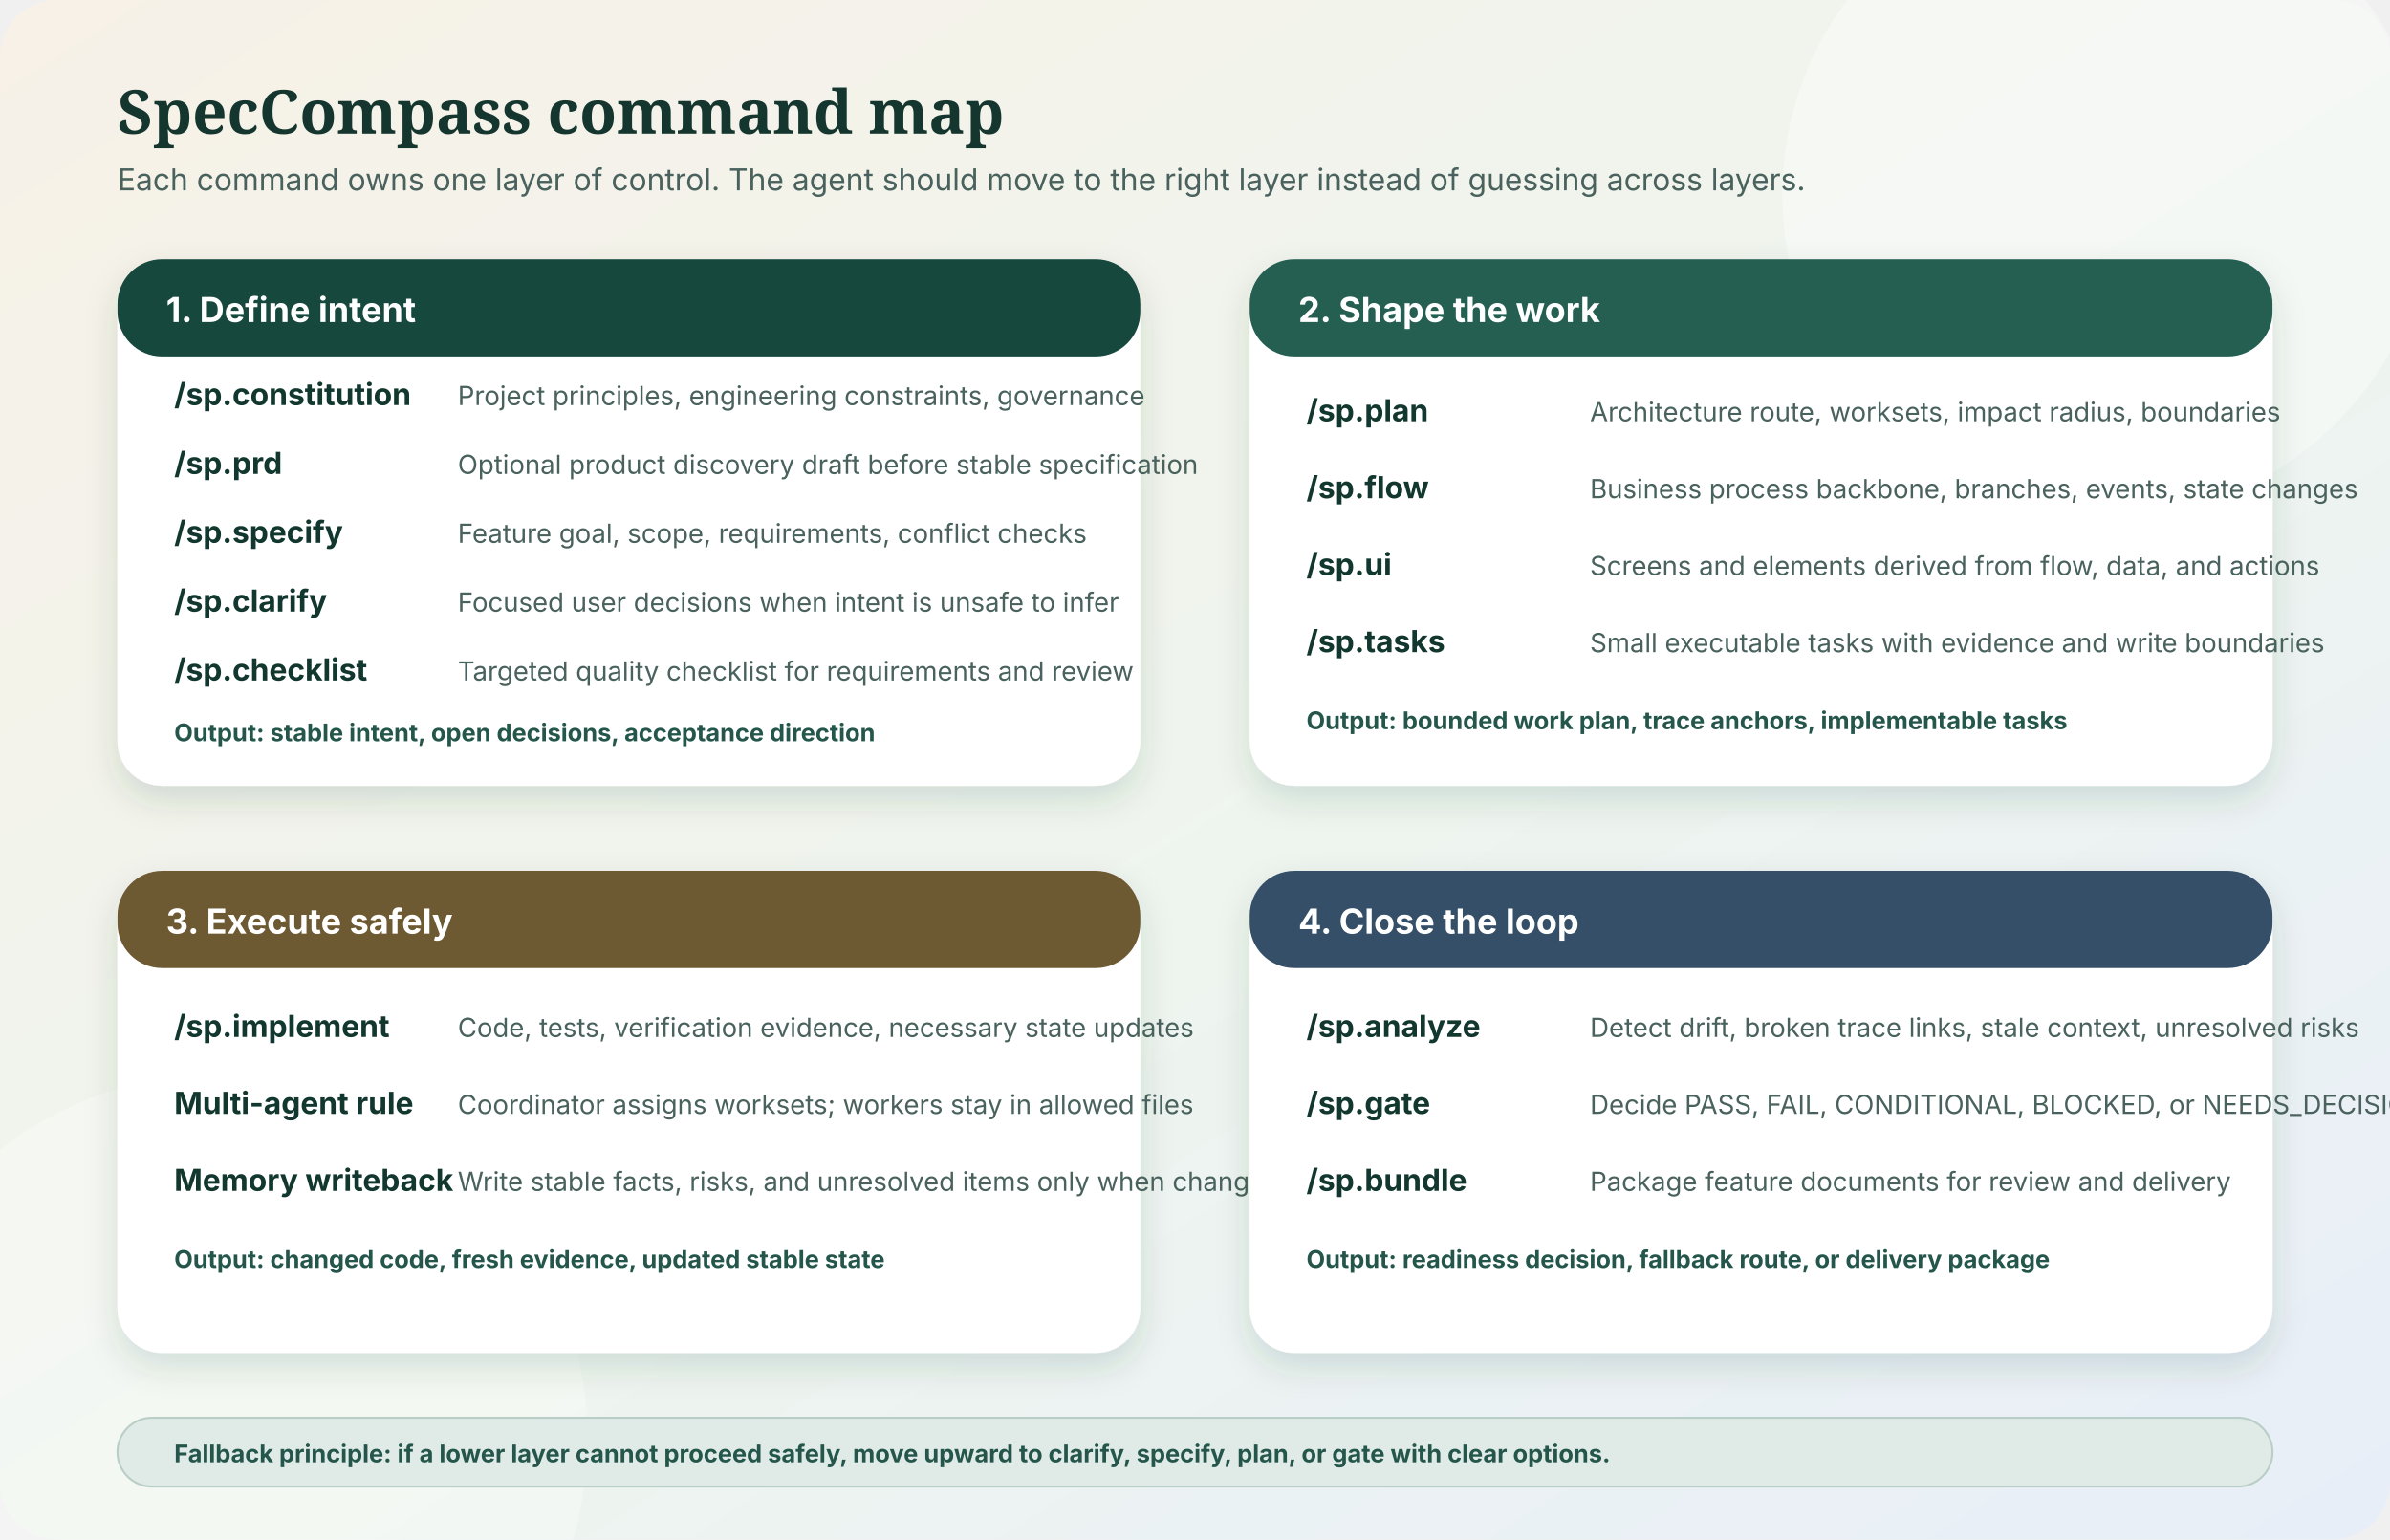
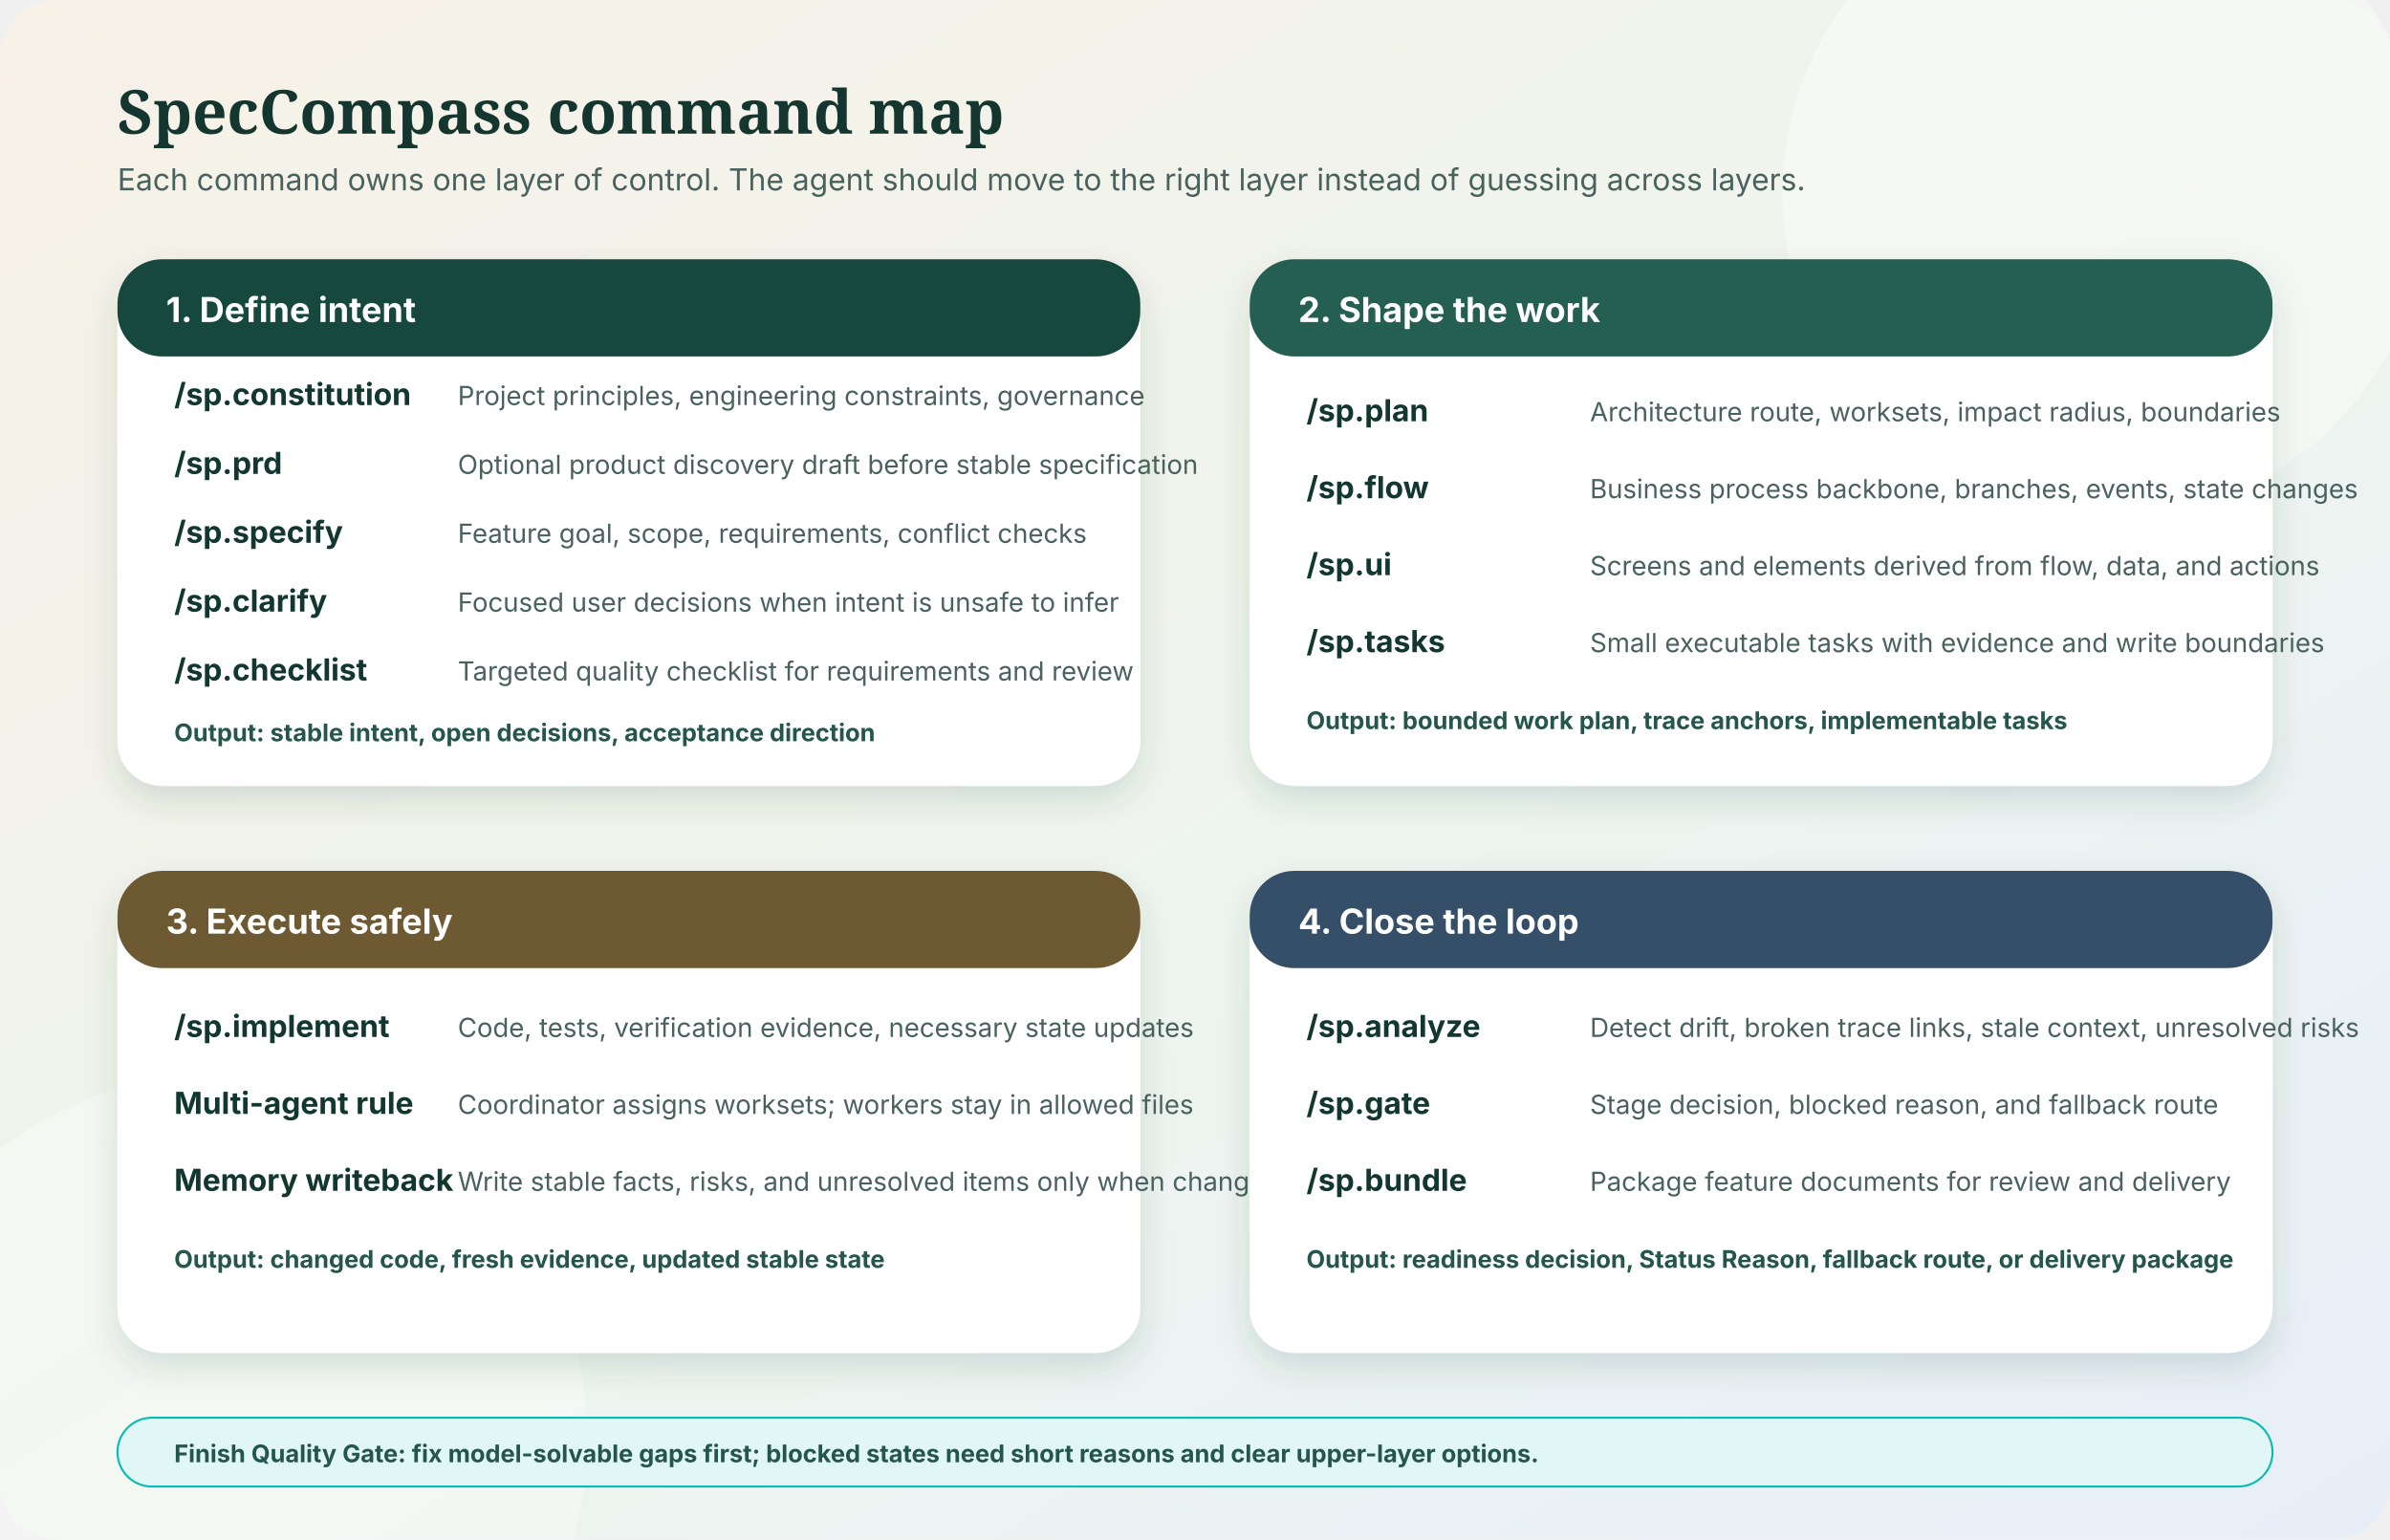
<svg xmlns="http://www.w3.org/2000/svg" width="1180" height="760" viewBox="0 0 1180 760" role="img" aria-labelledby="title desc">
  <defs>
    <linearGradient id="bg" x1="0" y1="0" x2="1" y2="1">
      <stop offset="0%" stop-color="#f7f1e7" />
      <stop offset="55%" stop-color="#eef5ef" />
      <stop offset="100%" stop-color="#e8eef8" />
    </linearGradient>
    <filter id="shadow" x="-10%" y="-20%" width="120%" height="150%">
      <feDropShadow dx="0" dy="7" stdDeviation="8" flood-color="#213934" flood-opacity="0.14" />
    </filter>
    <style>
      .title { font: 700 30px Georgia, serif; fill: #14362f; }
      .subtitle { font: 15px ui-sans-serif, system-ui, -apple-system, Segoe UI, sans-serif; fill: #4a625d; }
      .group { font: 700 17px ui-sans-serif, system-ui, -apple-system, Segoe UI, sans-serif; fill: #ffffff; }
      .cmd { font: 700 15px ui-sans-serif, system-ui, -apple-system, Segoe UI, sans-serif; fill: #12372f; }
      .text { font: 13px ui-sans-serif, system-ui, -apple-system, Segoe UI, sans-serif; fill: #4a625d; }
      .note { font: 700 12px ui-sans-serif, system-ui, -apple-system, Segoe UI, sans-serif; fill: #25564b; }
    </style>
  </defs>
  <rect width="1180" height="760" rx="28" fill="url(#bg)" />
  <circle cx="1040" cy="96" r="160" fill="#fff" opacity="0.35" />
  <circle cx="110" cy="710" r="180" fill="#fff" opacity="0.28" />
  <text x="58" y="66" class="title">SpecCompass command map</text>
  <text x="58" y="94" class="subtitle">Each command owns one layer of control. The agent should move to the right layer instead of guessing across layers.</text>
  <rect x="58" y="128" width="505" height="260" rx="22" fill="#ffffff" filter="url(#shadow)" />
  <rect x="58" y="128" width="505" height="48" rx="22" fill="#17483d" />
  <text x="82" y="159" class="group">1. Define intent</text>
  <text x="86" y="200" class="cmd">/sp.constitution</text>
  <text x="226" y="200" class="text">Project principles, engineering constraints, governance</text>
  <text x="86" y="234" class="cmd">/sp.prd</text>
  <text x="226" y="234" class="text">Optional product discovery draft before stable specification</text>
  <text x="86" y="268" class="cmd">/sp.specify</text>
  <text x="226" y="268" class="text">Feature goal, scope, requirements, conflict checks</text>
  <text x="86" y="302" class="cmd">/sp.clarify</text>
  <text x="226" y="302" class="text">Focused user decisions when intent is unsafe to infer</text>
  <text x="86" y="336" class="cmd">/sp.checklist</text>
  <text x="226" y="336" class="text">Targeted quality checklist for requirements and review</text>
  <text x="86" y="366" class="note">Output: stable intent, open decisions, acceptance direction</text>
  <rect x="617" y="128" width="505" height="260" rx="22" fill="#ffffff" filter="url(#shadow)" />
  <rect x="617" y="128" width="505" height="48" rx="22" fill="#245f52" />
  <text x="641" y="159" class="group">2. Shape the work</text>
  <text x="645" y="208" class="cmd">/sp.plan</text>
  <text x="785" y="208" class="text">Architecture route, worksets, impact radius, boundaries</text>
  <text x="645" y="246" class="cmd">/sp.flow</text>
  <text x="785" y="246" class="text">Business process backbone, branches, events, state changes</text>
  <text x="645" y="284" class="cmd">/sp.ui</text>
  <text x="785" y="284" class="text">Screens and elements derived from flow, data, and actions</text>
  <text x="645" y="322" class="cmd">/sp.tasks</text>
  <text x="785" y="322" class="text">Small executable tasks with evidence and write boundaries</text>
  <text x="645" y="360" class="note">Output: bounded work plan, trace anchors, implementable tasks</text>
  <rect x="58" y="430" width="505" height="238" rx="22" fill="#ffffff" filter="url(#shadow)" />
  <rect x="58" y="430" width="505" height="48" rx="22" fill="#6d5932" />
  <text x="82" y="461" class="group">3. Execute safely</text>
  <text x="86" y="512" class="cmd">/sp.implement</text>
  <text x="226" y="512" class="text">Code, tests, verification evidence, necessary state updates</text>
  <text x="86" y="550" class="cmd">Multi-agent rule</text>
  <text x="226" y="550" class="text">Coordinator assigns worksets; workers stay in allowed files</text>
  <text x="86" y="588" class="cmd">Memory writeback</text>
  <text x="226" y="588" class="text">Write stable facts, risks, and unresolved items only when changed</text>
  <text x="86" y="626" class="note">Output: changed code, fresh evidence, updated stable state</text>
  <rect x="617" y="430" width="505" height="238" rx="22" fill="#ffffff" filter="url(#shadow)" />
  <rect x="617" y="430" width="505" height="48" rx="22" fill="#344f67" />
  <text x="641" y="461" class="group">4. Close the loop</text>
  <text x="645" y="512" class="cmd">/sp.analyze</text>
  <text x="785" y="512" class="text">Detect drift, broken trace links, stale context, unresolved risks</text>
  <text x="645" y="550" class="cmd">/sp.gate</text>
-   <text x="785" y="550" class="text">Decide PASS, FAIL, CONDITIONAL, BLOCKED, or NEEDS_DECISION</text>
+   <text x="785" y="550" class="text">Stage decision, blocked reason, and fallback route</text>
  <text x="645" y="588" class="cmd">/sp.bundle</text>
  <text x="785" y="588" class="text">Package feature documents for review and delivery</text>
-   <text x="645" y="626" class="note">Output: readiness decision, fallback route, or delivery package</text>
-   <rect x="58" y="700" width="1064" height="34" rx="17" fill="#e0ebe7" stroke="#b9cec7" />
-   <text x="86" y="722" class="note">Fallback principle: if a lower layer cannot proceed safely, move upward to clarify, specify, plan, or gate with clear options.</text>
+   <text x="645" y="626" class="note">Output: readiness decision, Status Reason, fallback route, or delivery package</text>
+   <rect x="58" y="700" width="1064" height="34" rx="17" fill="#e0f7f5" stroke="#0ABAB5" />
+   <text x="86" y="722" class="note">Finish Quality Gate: fix model-solvable gaps first; blocked states need short reasons and clear upper-layer options.</text>
</svg>
